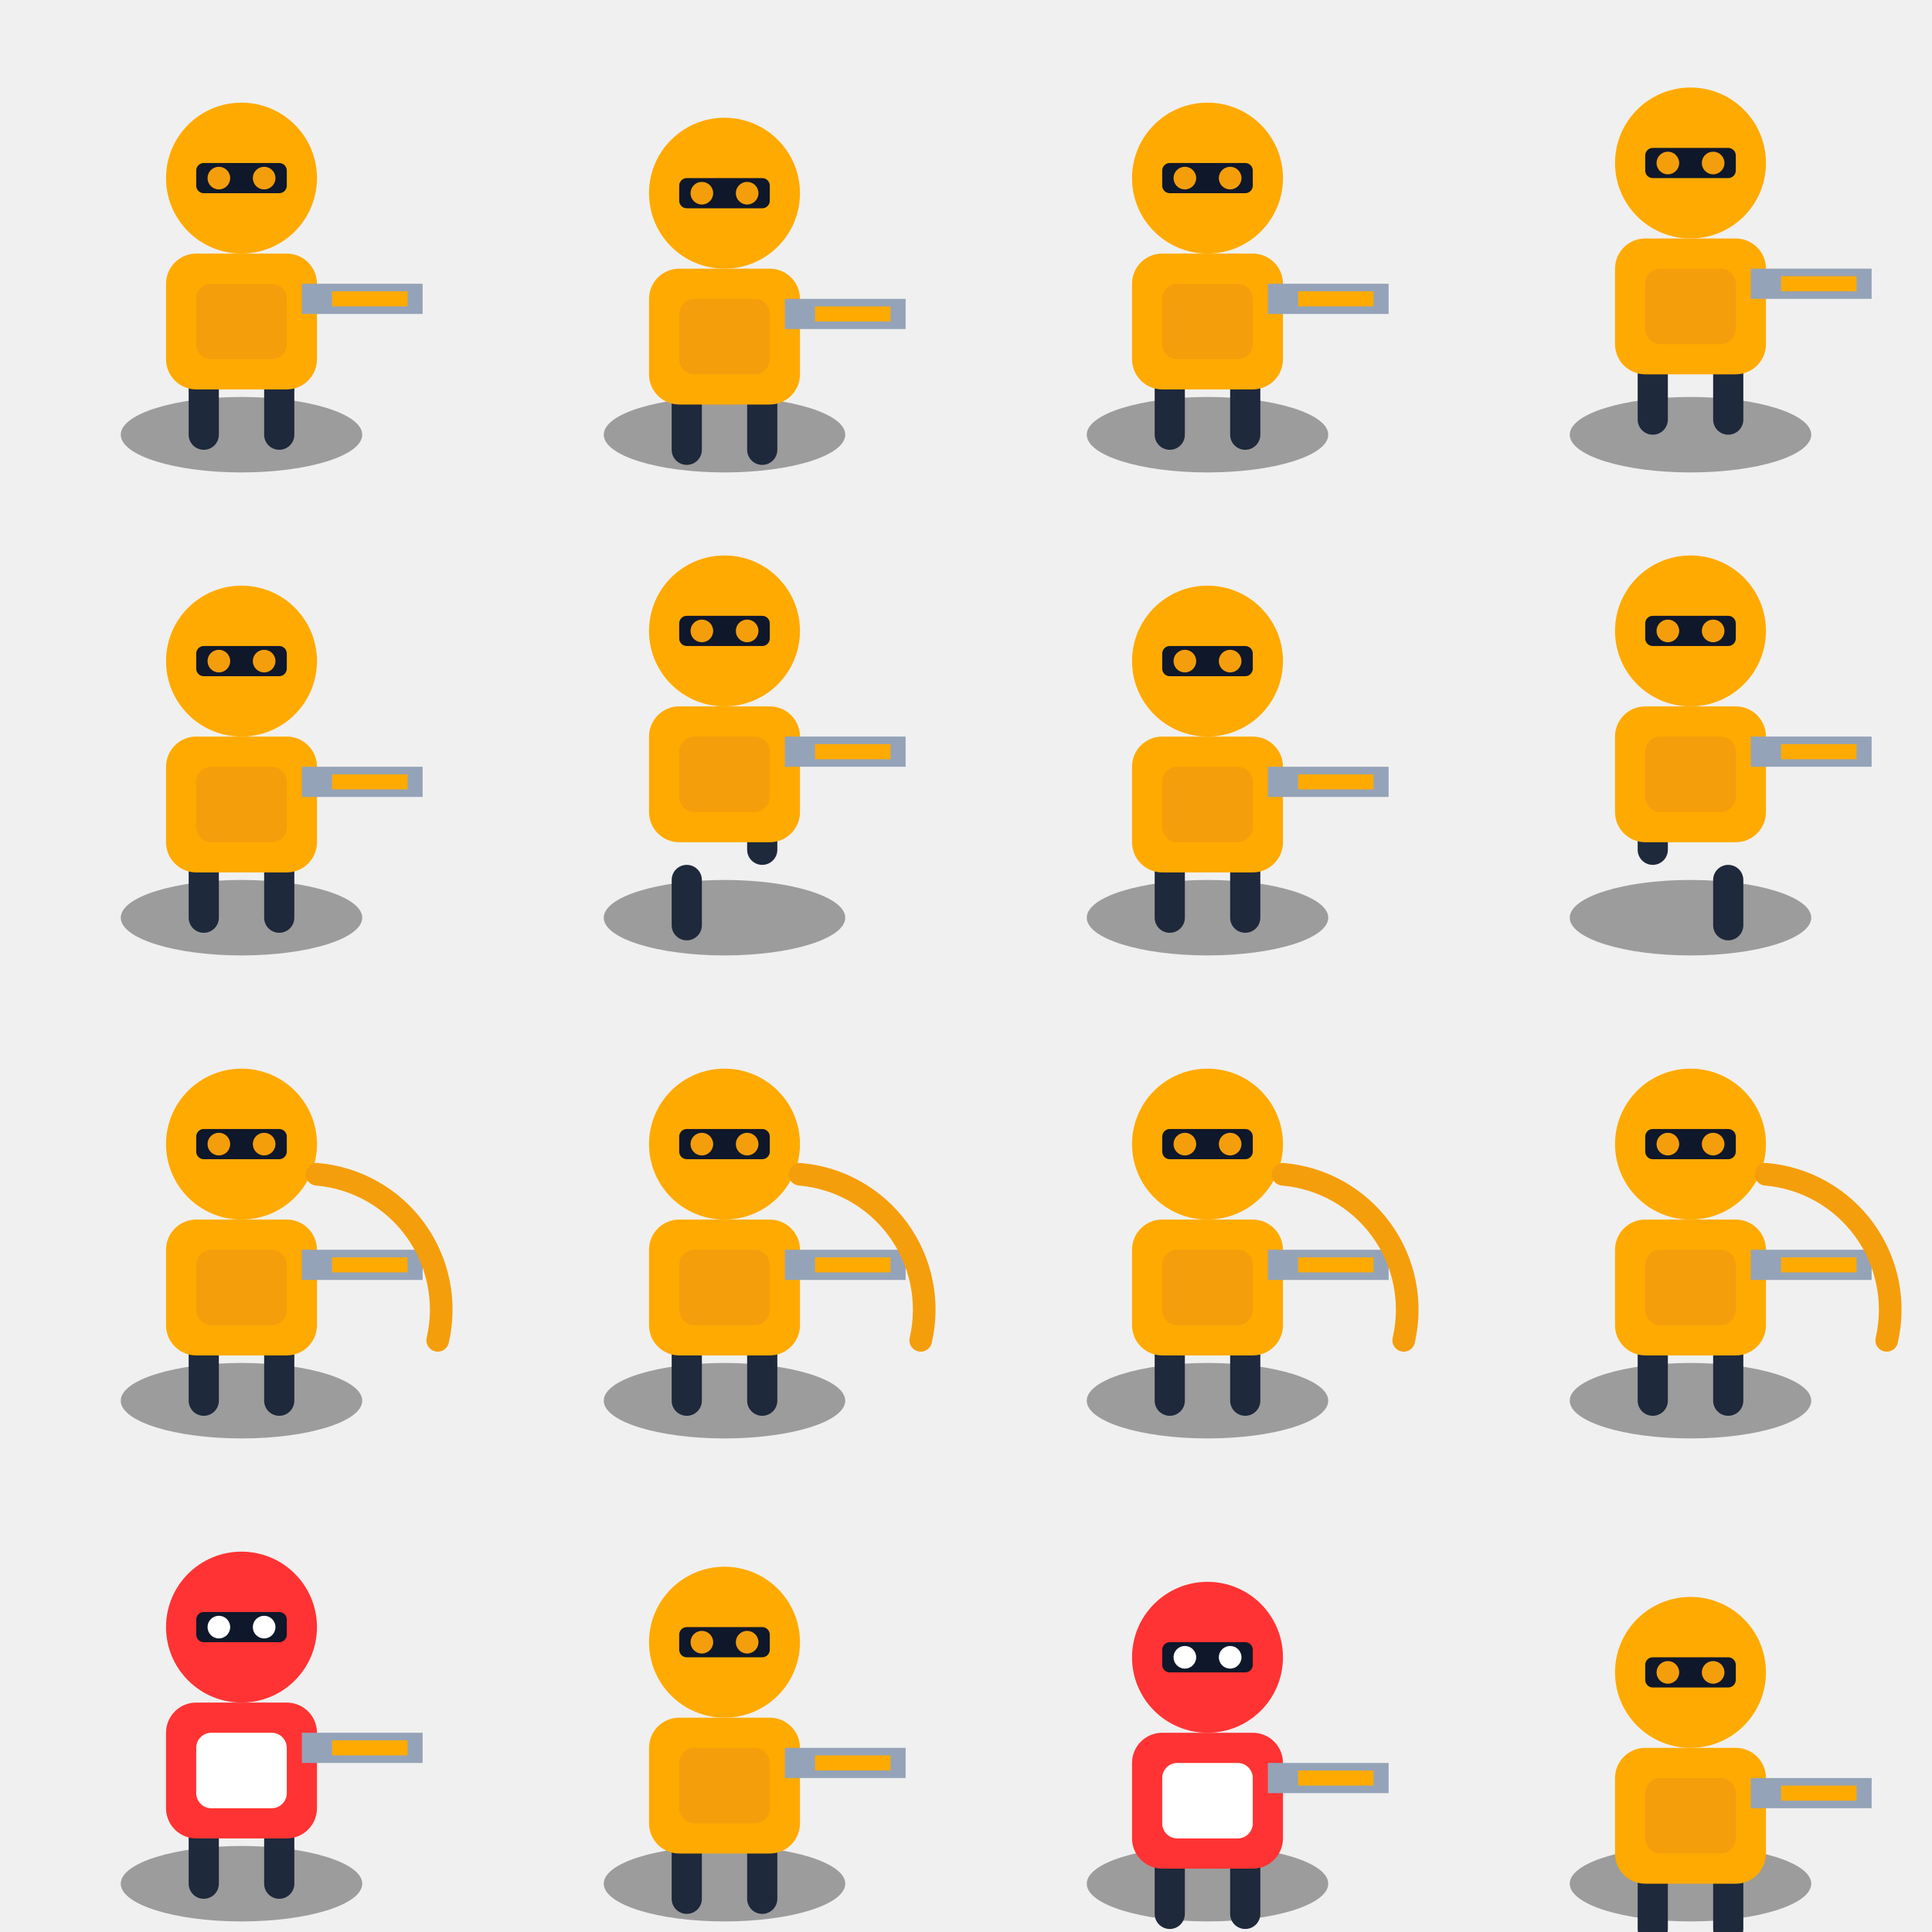
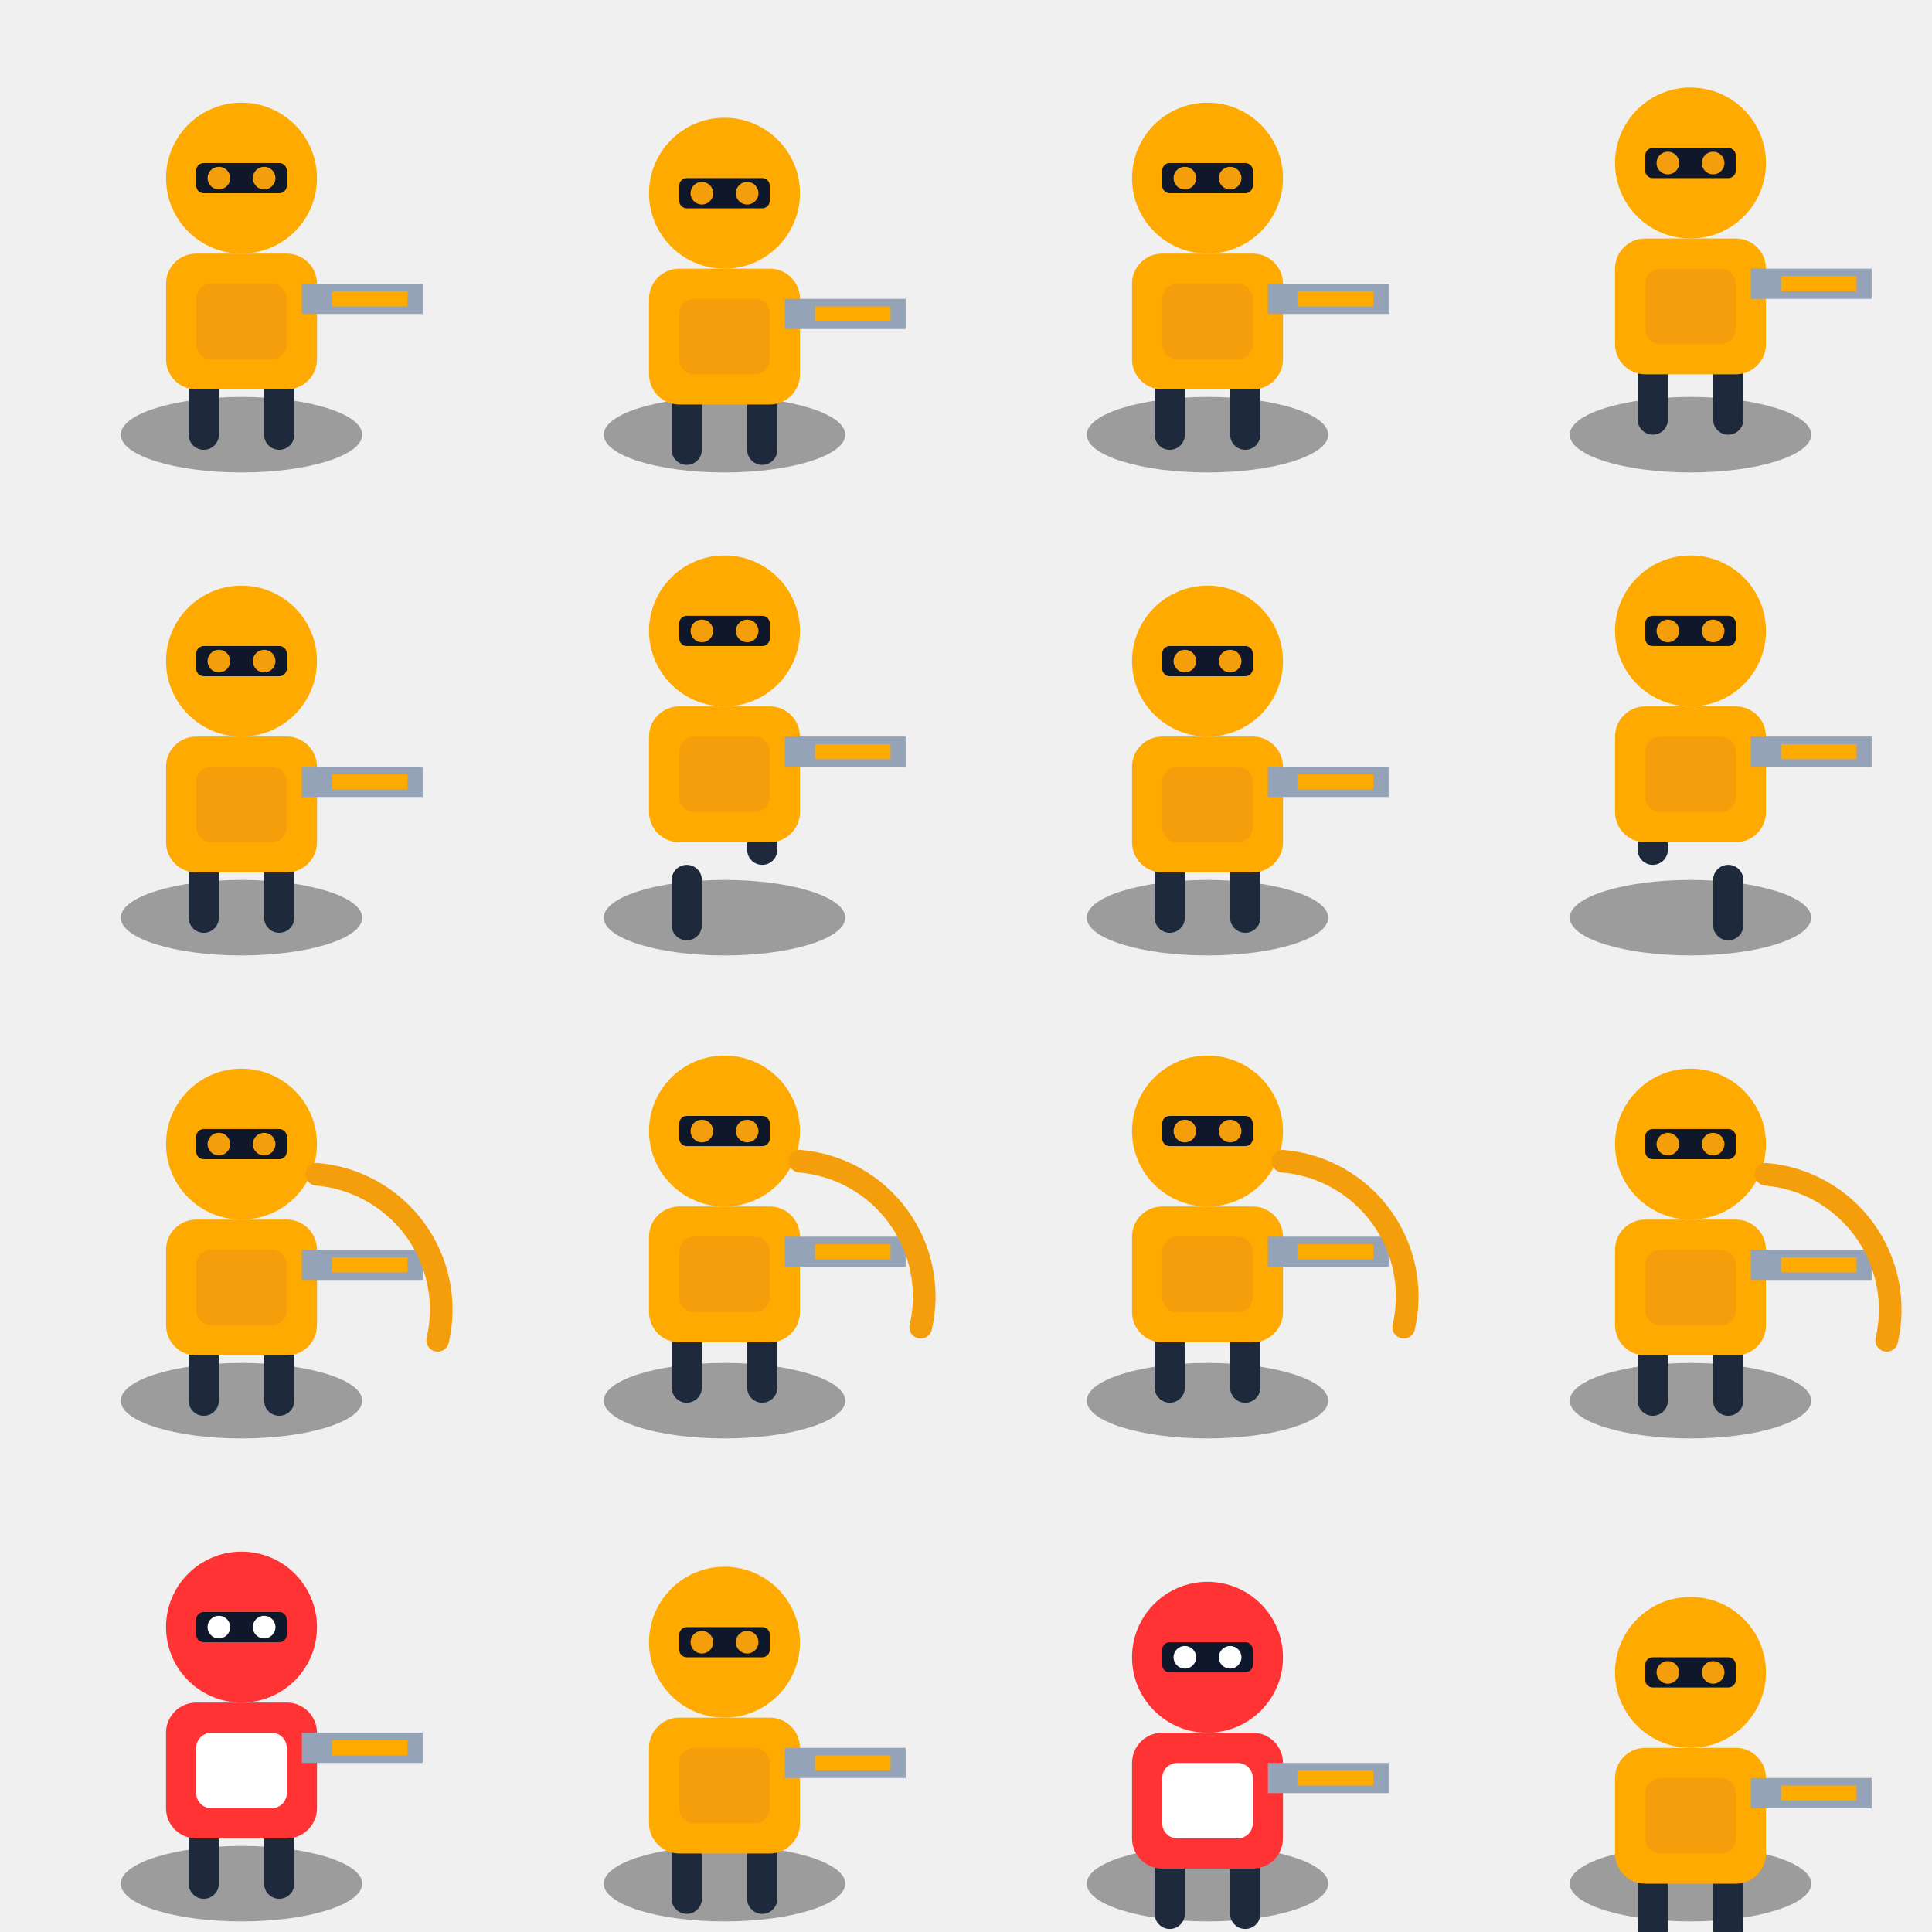
<svg xmlns="http://www.w3.org/2000/svg" viewBox="0 0 256 256" width="256" height="256">
  <defs>
    <filter id="glow" x="-20%" y="-20%" width="140%" height="140%">
      <feGaussianBlur stdDeviation="2" result="blur" />
      <feComposite in="SourceGraphic" in2="blur" operator="over" />
    </filter>
  </defs>
  <ellipse cx="32" cy="57.6" rx="16" ry="5" fill="rgba(0,0,0,0.35)" />
  <rect x="25" y="49.6" width="4" height="10" rx="2" fill="#1e293b" />
  <rect x="35" y="49.6" width="4" height="10" rx="2" fill="#1e293b" />
  <rect x="22" y="33.6" width="20" height="18" rx="4" fill="#ffaa00" />
  <rect x="26" y="37.6" width="12" height="10" rx="2" fill="#f59e0b" />
  <circle cx="32" cy="23.6" r="10" fill="#ffaa00" />
  <rect x="26" y="21.6" width="12" height="4" rx="1" fill="#0f172a" />
  <circle cx="29" cy="23.6" r="1.5" fill="#f59e0b" />
  <circle cx="35" cy="23.6" r="1.5" fill="#f59e0b" />
  <rect x="40" y="37.6" width="16" height="4" fill="#94a3b8" />
  <rect x="44" y="38.6" width="10" height="2" fill="#ffaa00" />
  <ellipse cx="96" cy="57.6" rx="16" ry="5" fill="rgba(0,0,0,0.35)" />
  <rect x="89" y="51.6" width="4" height="10" rx="2" fill="#1e293b" />
  <rect x="99" y="51.6" width="4" height="10" rx="2" fill="#1e293b" />
  <rect x="86" y="35.6" width="20" height="18" rx="4" fill="#ffaa00" />
  <rect x="90" y="39.6" width="12" height="10" rx="2" fill="#f59e0b" />
  <circle cx="96" cy="25.6" r="10" fill="#ffaa00" />
  <rect x="90" y="23.6" width="12" height="4" rx="1" fill="#0f172a" />
  <circle cx="93" cy="25.6" r="1.5" fill="#f59e0b" />
  <circle cx="99" cy="25.6" r="1.5" fill="#f59e0b" />
  <rect x="104" y="39.6" width="16" height="4" fill="#94a3b8" />
  <rect x="108" y="40.6" width="10" height="2" fill="#ffaa00" />
  <ellipse cx="160" cy="57.6" rx="16" ry="5" fill="rgba(0,0,0,0.35)" />
  <rect x="153" y="49.6" width="4" height="10" rx="2" fill="#1e293b" />
  <rect x="163" y="49.6" width="4" height="10" rx="2" fill="#1e293b" />
  <rect x="150" y="33.6" width="20" height="18" rx="4" fill="#ffaa00" />
  <rect x="154" y="37.6" width="12" height="10" rx="2" fill="#f59e0b" />
  <circle cx="160" cy="23.6" r="10" fill="#ffaa00" />
  <rect x="154" y="21.6" width="12" height="4" rx="1" fill="#0f172a" />
  <circle cx="157" cy="23.6" r="1.5" fill="#f59e0b" />
  <circle cx="163" cy="23.6" r="1.5" fill="#f59e0b" />
  <rect x="168" y="37.6" width="16" height="4" fill="#94a3b8" />
  <rect x="172" y="38.6" width="10" height="2" fill="#ffaa00" />
  <ellipse cx="224" cy="57.6" rx="16" ry="5" fill="rgba(0,0,0,0.35)" />
  <rect x="217" y="47.6" width="4" height="10" rx="2" fill="#1e293b" />
  <rect x="227" y="47.6" width="4" height="10" rx="2" fill="#1e293b" />
  <rect x="214" y="31.6" width="20" height="18" rx="4" fill="#ffaa00" />
  <rect x="218" y="35.6" width="12" height="10" rx="2" fill="#f59e0b" />
  <circle cx="224" cy="21.6" r="10" fill="#ffaa00" />
  <rect x="218" y="19.6" width="12" height="4" rx="1" fill="#0f172a" />
  <circle cx="221" cy="21.6" r="1.5" fill="#f59e0b" />
  <circle cx="227" cy="21.6" r="1.5" fill="#f59e0b" />
  <rect x="232" y="35.6" width="16" height="4" fill="#94a3b8" />
  <rect x="236" y="36.6" width="10" height="2" fill="#ffaa00" />
  <ellipse cx="32" cy="121.6" rx="16" ry="5" fill="rgba(0,0,0,0.35)" />
  <rect x="25" y="113.6" width="4" height="10" rx="2" fill="#1e293b" />
  <rect x="35" y="113.6" width="4" height="10" rx="2" fill="#1e293b" />
  <rect x="22" y="97.6" width="20" height="18" rx="4" fill="#ffaa00" />
  <rect x="26" y="101.6" width="12" height="10" rx="2" fill="#f59e0b" />
  <circle cx="32" cy="87.6" r="10" fill="#ffaa00" />
  <rect x="26" y="85.6" width="12" height="4" rx="1" fill="#0f172a" />
  <circle cx="29" cy="87.6" r="1.5" fill="#f59e0b" />
  <circle cx="35" cy="87.6" r="1.5" fill="#f59e0b" />
  <rect x="40" y="101.6" width="16" height="4" fill="#94a3b8" />
  <rect x="44" y="102.6" width="10" height="2" fill="#ffaa00" />
  <ellipse cx="96" cy="121.6" rx="16" ry="5" fill="rgba(0,0,0,0.35)" />
  <rect x="89" y="114.6" width="4" height="10" rx="2" fill="#1e293b" />
  <rect x="99" y="104.6" width="4" height="10" rx="2" fill="#1e293b" />
  <rect x="86" y="93.6" width="20" height="18" rx="4" fill="#ffaa00" />
  <rect x="90" y="97.6" width="12" height="10" rx="2" fill="#f59e0b" />
  <circle cx="96" cy="83.6" r="10" fill="#ffaa00" />
  <rect x="90" y="81.6" width="12" height="4" rx="1" fill="#0f172a" />
  <circle cx="93" cy="83.6" r="1.5" fill="#f59e0b" />
  <circle cx="99" cy="83.6" r="1.5" fill="#f59e0b" />
  <rect x="104" y="97.6" width="16" height="4" fill="#94a3b8" />
  <rect x="108" y="98.6" width="10" height="2" fill="#ffaa00" />
  <ellipse cx="160" cy="121.6" rx="16" ry="5" fill="rgba(0,0,0,0.35)" />
  <rect x="153" y="113.6" width="4" height="10" rx="2" fill="#1e293b" />
  <rect x="163" y="113.6" width="4" height="10" rx="2" fill="#1e293b" />
  <rect x="150" y="97.6" width="20" height="18" rx="4" fill="#ffaa00" />
  <rect x="154" y="101.6" width="12" height="10" rx="2" fill="#f59e0b" />
  <circle cx="160" cy="87.6" r="10" fill="#ffaa00" />
  <rect x="154" y="85.6" width="12" height="4" rx="1" fill="#0f172a" />
  <circle cx="157" cy="87.6" r="1.5" fill="#f59e0b" />
  <circle cx="163" cy="87.6" r="1.5" fill="#f59e0b" />
  <rect x="168" y="101.6" width="16" height="4" fill="#94a3b8" />
  <rect x="172" y="102.6" width="10" height="2" fill="#ffaa00" />
  <ellipse cx="224" cy="121.6" rx="16" ry="5" fill="rgba(0,0,0,0.35)" />
  <rect x="217" y="104.6" width="4" height="10" rx="2" fill="#1e293b" />
  <rect x="227" y="114.6" width="4" height="10" rx="2" fill="#1e293b" />
  <rect x="214" y="93.6" width="20" height="18" rx="4" fill="#ffaa00" />
  <rect x="218" y="97.6" width="12" height="10" rx="2" fill="#f59e0b" />
  <circle cx="224" cy="83.6" r="10" fill="#ffaa00" />
  <rect x="218" y="81.6" width="12" height="4" rx="1" fill="#0f172a" />
  <circle cx="221" cy="83.6" r="1.5" fill="#f59e0b" />
  <circle cx="227" cy="83.6" r="1.5" fill="#f59e0b" />
  <rect x="232" y="97.6" width="16" height="4" fill="#94a3b8" />
  <rect x="236" y="98.6" width="10" height="2" fill="#ffaa00" />
  <ellipse cx="32" cy="185.6" rx="16" ry="5" fill="rgba(0,0,0,0.35)" />
  <rect x="25" y="177.6" width="4" height="10" rx="2" fill="#1e293b" />
  <rect x="35" y="177.6" width="4" height="10" rx="2" fill="#1e293b" />
  <rect x="22" y="161.6" width="20" height="18" rx="4" fill="#ffaa00" />
  <rect x="26" y="165.6" width="12" height="10" rx="2" fill="#f59e0b" />
  <circle cx="32" cy="151.6" r="10" fill="#ffaa00" />
  <rect x="26" y="149.6" width="12" height="4" rx="1" fill="#0f172a" />
  <circle cx="29" cy="151.6" r="1.5" fill="#f59e0b" />
  <circle cx="35" cy="151.6" r="1.5" fill="#f59e0b" />
  <rect x="40" y="165.6" width="16" height="4" fill="#94a3b8" />
  <rect x="44" y="166.6" width="10" height="2" fill="#ffaa00" />
  <path d="M 42 155.6 A 18 18 0 0 1 58 177.6" fill="none" stroke="#f59e0b" stroke-width="3" stroke-linecap="round" />
  <ellipse cx="96" cy="185.6" rx="16" ry="5" fill="rgba(0,0,0,0.35)" />
-   <rect x="89" y="177.6" width="4" height="10" rx="2" fill="#1e293b" />
-   <rect x="99" y="177.6" width="4" height="10" rx="2" fill="#1e293b" />
-   <rect x="86" y="161.6" width="20" height="18" rx="4" fill="#ffaa00" />
-   <rect x="90" y="165.6" width="12" height="10" rx="2" fill="#f59e0b" />
-   <circle cx="96" cy="151.6" r="10" fill="#ffaa00" />
-   <rect x="90" y="149.6" width="12" height="4" rx="1" fill="#0f172a" />
-   <circle cx="93" cy="151.6" r="1.5" fill="#f59e0b" />
-   <circle cx="99" cy="151.6" r="1.5" fill="#f59e0b" />
-   <rect x="104" y="165.6" width="16" height="4" fill="#94a3b8" />
-   <rect x="108" y="166.6" width="10" height="2" fill="#ffaa00" />
-   <path d="M 106 155.6 A 18 18 0 0 1 122 177.6" fill="none" stroke="#f59e0b" stroke-width="3" stroke-linecap="round" />
+   <rect x="89" y="175.868" width="4" height="10" rx="2" fill="#1e293b" />
+   <rect x="99" y="175.868" width="4" height="10" rx="2" fill="#1e293b" />
+   <rect x="86" y="159.868" width="20" height="18" rx="4" fill="#ffaa00" />
+   <rect x="90" y="163.868" width="12" height="10" rx="2" fill="#f59e0b" />
+   <circle cx="96" cy="149.868" r="10" fill="#ffaa00" />
+   <rect x="90" y="147.868" width="12" height="4" rx="1" fill="#0f172a" />
+   <circle cx="93" cy="149.868" r="1.5" fill="#f59e0b" />
+   <circle cx="99" cy="149.868" r="1.5" fill="#f59e0b" />
+   <rect x="104" y="163.868" width="16" height="4" fill="#94a3b8" />
+   <rect x="108" y="164.868" width="10" height="2" fill="#ffaa00" />
+   <path d="M 106 153.868 A 18 18 0 0 1 122 175.868" fill="none" stroke="#f59e0b" stroke-width="3" stroke-linecap="round" />
  <ellipse cx="160" cy="185.6" rx="16" ry="5" fill="rgba(0,0,0,0.35)" />
-   <rect x="153" y="177.6" width="4" height="10" rx="2" fill="#1e293b" />
-   <rect x="163" y="177.6" width="4" height="10" rx="2" fill="#1e293b" />
-   <rect x="150" y="161.6" width="20" height="18" rx="4" fill="#ffaa00" />
-   <rect x="154" y="165.6" width="12" height="10" rx="2" fill="#f59e0b" />
-   <circle cx="160" cy="151.6" r="10" fill="#ffaa00" />
-   <rect x="154" y="149.6" width="12" height="4" rx="1" fill="#0f172a" />
-   <circle cx="157" cy="151.6" r="1.5" fill="#f59e0b" />
-   <circle cx="163" cy="151.6" r="1.5" fill="#f59e0b" />
-   <rect x="168" y="165.6" width="16" height="4" fill="#94a3b8" />
-   <rect x="172" y="166.6" width="10" height="2" fill="#ffaa00" />
-   <path d="M 170 155.6 A 18 18 0 0 1 186 177.6" fill="none" stroke="#f59e0b" stroke-width="3" stroke-linecap="round" />
+   <rect x="153" y="175.868" width="4" height="10" rx="2" fill="#1e293b" />
+   <rect x="163" y="175.868" width="4" height="10" rx="2" fill="#1e293b" />
+   <rect x="150" y="159.868" width="20" height="18" rx="4" fill="#ffaa00" />
+   <rect x="154" y="163.868" width="12" height="10" rx="2" fill="#f59e0b" />
+   <circle cx="160" cy="149.868" r="10" fill="#ffaa00" />
+   <rect x="154" y="147.868" width="12" height="4" rx="1" fill="#0f172a" />
+   <circle cx="157" cy="149.868" r="1.5" fill="#f59e0b" />
+   <circle cx="163" cy="149.868" r="1.5" fill="#f59e0b" />
+   <rect x="168" y="163.868" width="16" height="4" fill="#94a3b8" />
+   <rect x="172" y="164.868" width="10" height="2" fill="#ffaa00" />
+   <path d="M 170 153.868 A 18 18 0 0 1 186 175.868" fill="none" stroke="#f59e0b" stroke-width="3" stroke-linecap="round" />
  <ellipse cx="224" cy="185.6" rx="16" ry="5" fill="rgba(0,0,0,0.35)" />
  <rect x="217" y="177.6" width="4" height="10" rx="2" fill="#1e293b" />
  <rect x="227" y="177.6" width="4" height="10" rx="2" fill="#1e293b" />
  <rect x="214" y="161.6" width="20" height="18" rx="4" fill="#ffaa00" />
  <rect x="218" y="165.6" width="12" height="10" rx="2" fill="#f59e0b" />
  <circle cx="224" cy="151.6" r="10" fill="#ffaa00" />
  <rect x="218" y="149.6" width="12" height="4" rx="1" fill="#0f172a" />
  <circle cx="221" cy="151.6" r="1.5" fill="#f59e0b" />
  <circle cx="227" cy="151.6" r="1.5" fill="#f59e0b" />
  <rect x="232" y="165.6" width="16" height="4" fill="#94a3b8" />
  <rect x="236" y="166.6" width="10" height="2" fill="#ffaa00" />
  <path d="M 234 155.6 A 18 18 0 0 1 250 177.6" fill="none" stroke="#f59e0b" stroke-width="3" stroke-linecap="round" />
  <ellipse cx="32" cy="249.6" rx="16" ry="5" fill="rgba(0,0,0,0.35)" />
  <rect x="25" y="241.6" width="4" height="10" rx="2" fill="#1e293b" />
  <rect x="35" y="241.6" width="4" height="10" rx="2" fill="#1e293b" />
  <rect x="22" y="225.6" width="20" height="18" rx="4" fill="#ff3333" />
  <rect x="26" y="229.6" width="12" height="10" rx="2" fill="#ffffff" />
  <circle cx="32" cy="215.6" r="10" fill="#ff3333" />
  <rect x="26" y="213.6" width="12" height="4" rx="1" fill="#0f172a" />
  <circle cx="29" cy="215.6" r="1.5" fill="#ffffff" />
  <circle cx="35" cy="215.6" r="1.5" fill="#ffffff" />
  <rect x="40" y="229.6" width="16" height="4" fill="#94a3b8" />
  <rect x="44" y="230.6" width="10" height="2" fill="#ffaa00" />
  <ellipse cx="96" cy="249.6" rx="16" ry="5" fill="rgba(0,0,0,0.35)" />
  <rect x="89" y="243.6" width="4" height="10" rx="2" fill="#1e293b" />
  <rect x="99" y="243.6" width="4" height="10" rx="2" fill="#1e293b" />
  <rect x="86" y="227.6" width="20" height="18" rx="4" fill="#ffaa00" />
  <rect x="90" y="231.6" width="12" height="10" rx="2" fill="#f59e0b" />
  <circle cx="96" cy="217.6" r="10" fill="#ffaa00" />
  <rect x="90" y="215.6" width="12" height="4" rx="1" fill="#0f172a" />
  <circle cx="93" cy="217.6" r="1.5" fill="#f59e0b" />
  <circle cx="99" cy="217.6" r="1.5" fill="#f59e0b" />
  <rect x="104" y="231.6" width="16" height="4" fill="#94a3b8" />
  <rect x="108" y="232.6" width="10" height="2" fill="#ffaa00" />
  <ellipse cx="160" cy="249.6" rx="16" ry="5" fill="rgba(0,0,0,0.35)" />
  <rect x="153" y="245.6" width="4" height="10" rx="2" fill="#1e293b" />
  <rect x="163" y="245.6" width="4" height="10" rx="2" fill="#1e293b" />
  <rect x="150" y="229.6" width="20" height="18" rx="4" fill="#ff3333" />
  <rect x="154" y="233.6" width="12" height="10" rx="2" fill="#ffffff" />
  <circle cx="160" cy="219.6" r="10" fill="#ff3333" />
  <rect x="154" y="217.6" width="12" height="4" rx="1" fill="#0f172a" />
  <circle cx="157" cy="219.6" r="1.5" fill="#ffffff" />
  <circle cx="163" cy="219.6" r="1.5" fill="#ffffff" />
  <rect x="168" y="233.6" width="16" height="4" fill="#94a3b8" />
  <rect x="172" y="234.6" width="10" height="2" fill="#ffaa00" />
  <ellipse cx="224" cy="249.6" rx="16" ry="5" fill="rgba(0,0,0,0.35)" />
  <rect x="217" y="247.6" width="4" height="10" rx="2" fill="#1e293b" />
  <rect x="227" y="247.6" width="4" height="10" rx="2" fill="#1e293b" />
  <rect x="214" y="231.6" width="20" height="18" rx="4" fill="#ffaa00" />
  <rect x="218" y="235.6" width="12" height="10" rx="2" fill="#f59e0b" />
  <circle cx="224" cy="221.6" r="10" fill="#ffaa00" />
  <rect x="218" y="219.6" width="12" height="4" rx="1" fill="#0f172a" />
  <circle cx="221" cy="221.6" r="1.5" fill="#f59e0b" />
  <circle cx="227" cy="221.6" r="1.5" fill="#f59e0b" />
  <rect x="232" y="235.6" width="16" height="4" fill="#94a3b8" />
  <rect x="236" y="236.6" width="10" height="2" fill="#ffaa00" />
</svg>
